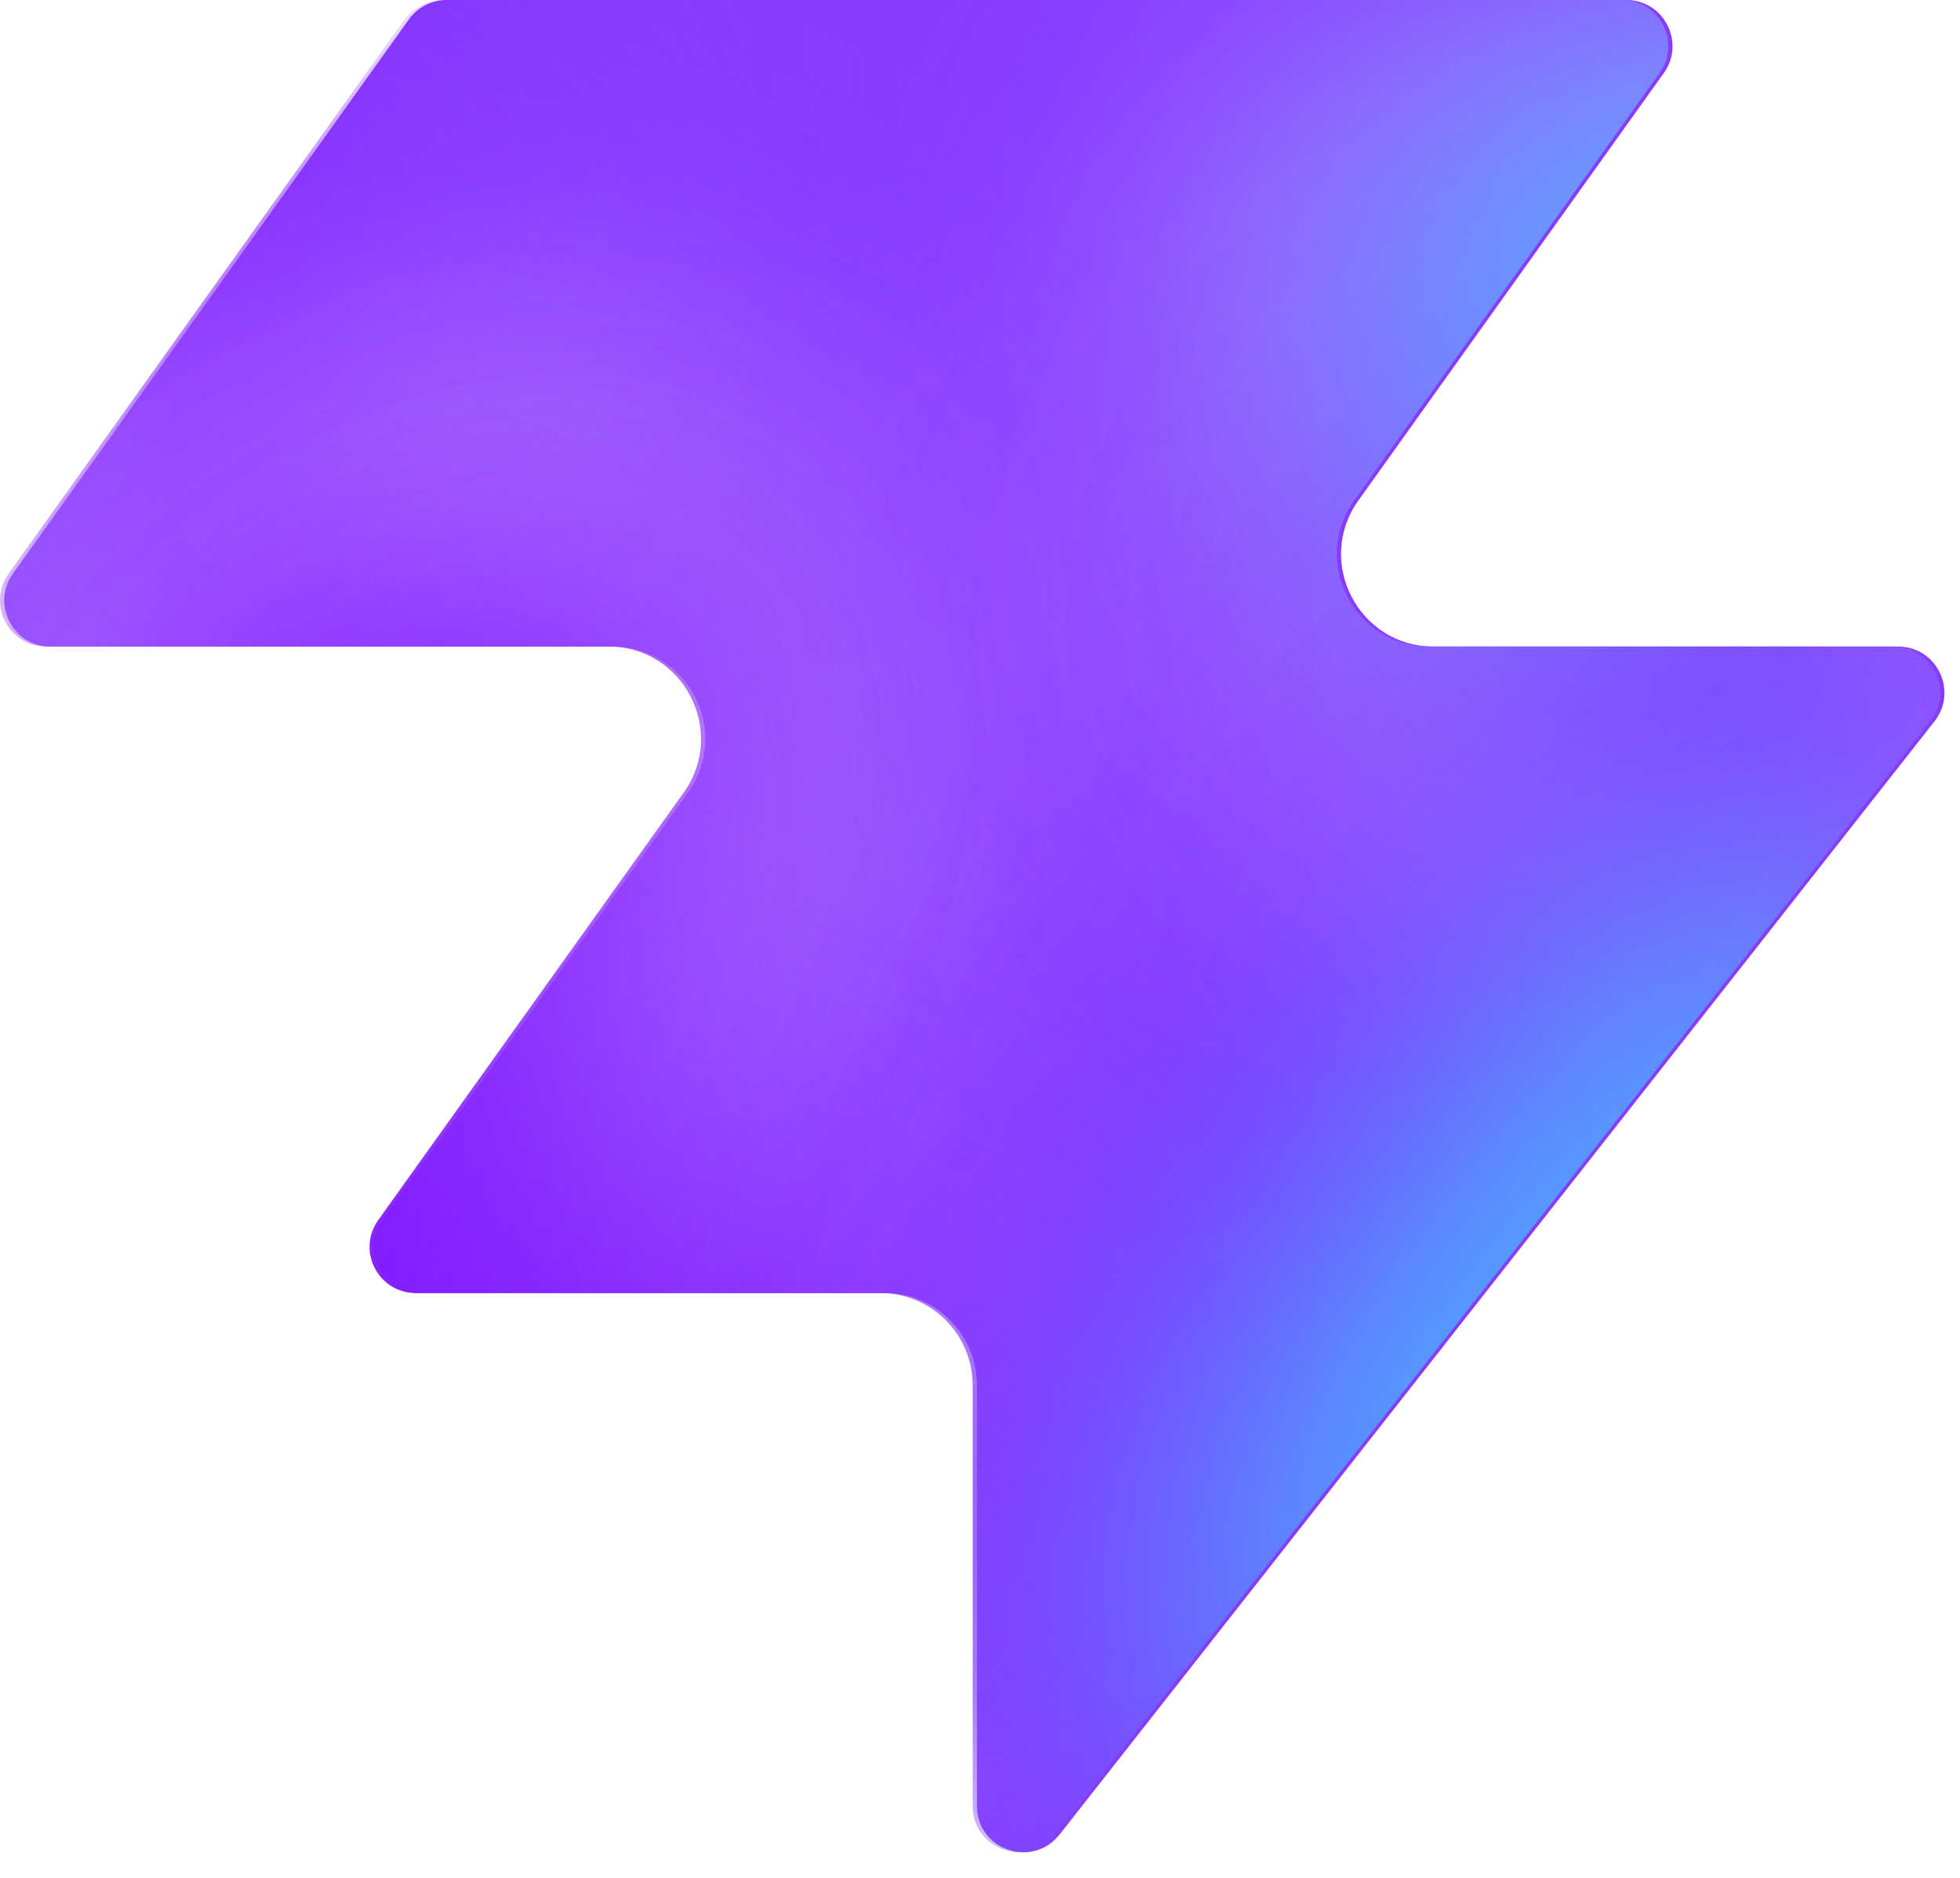
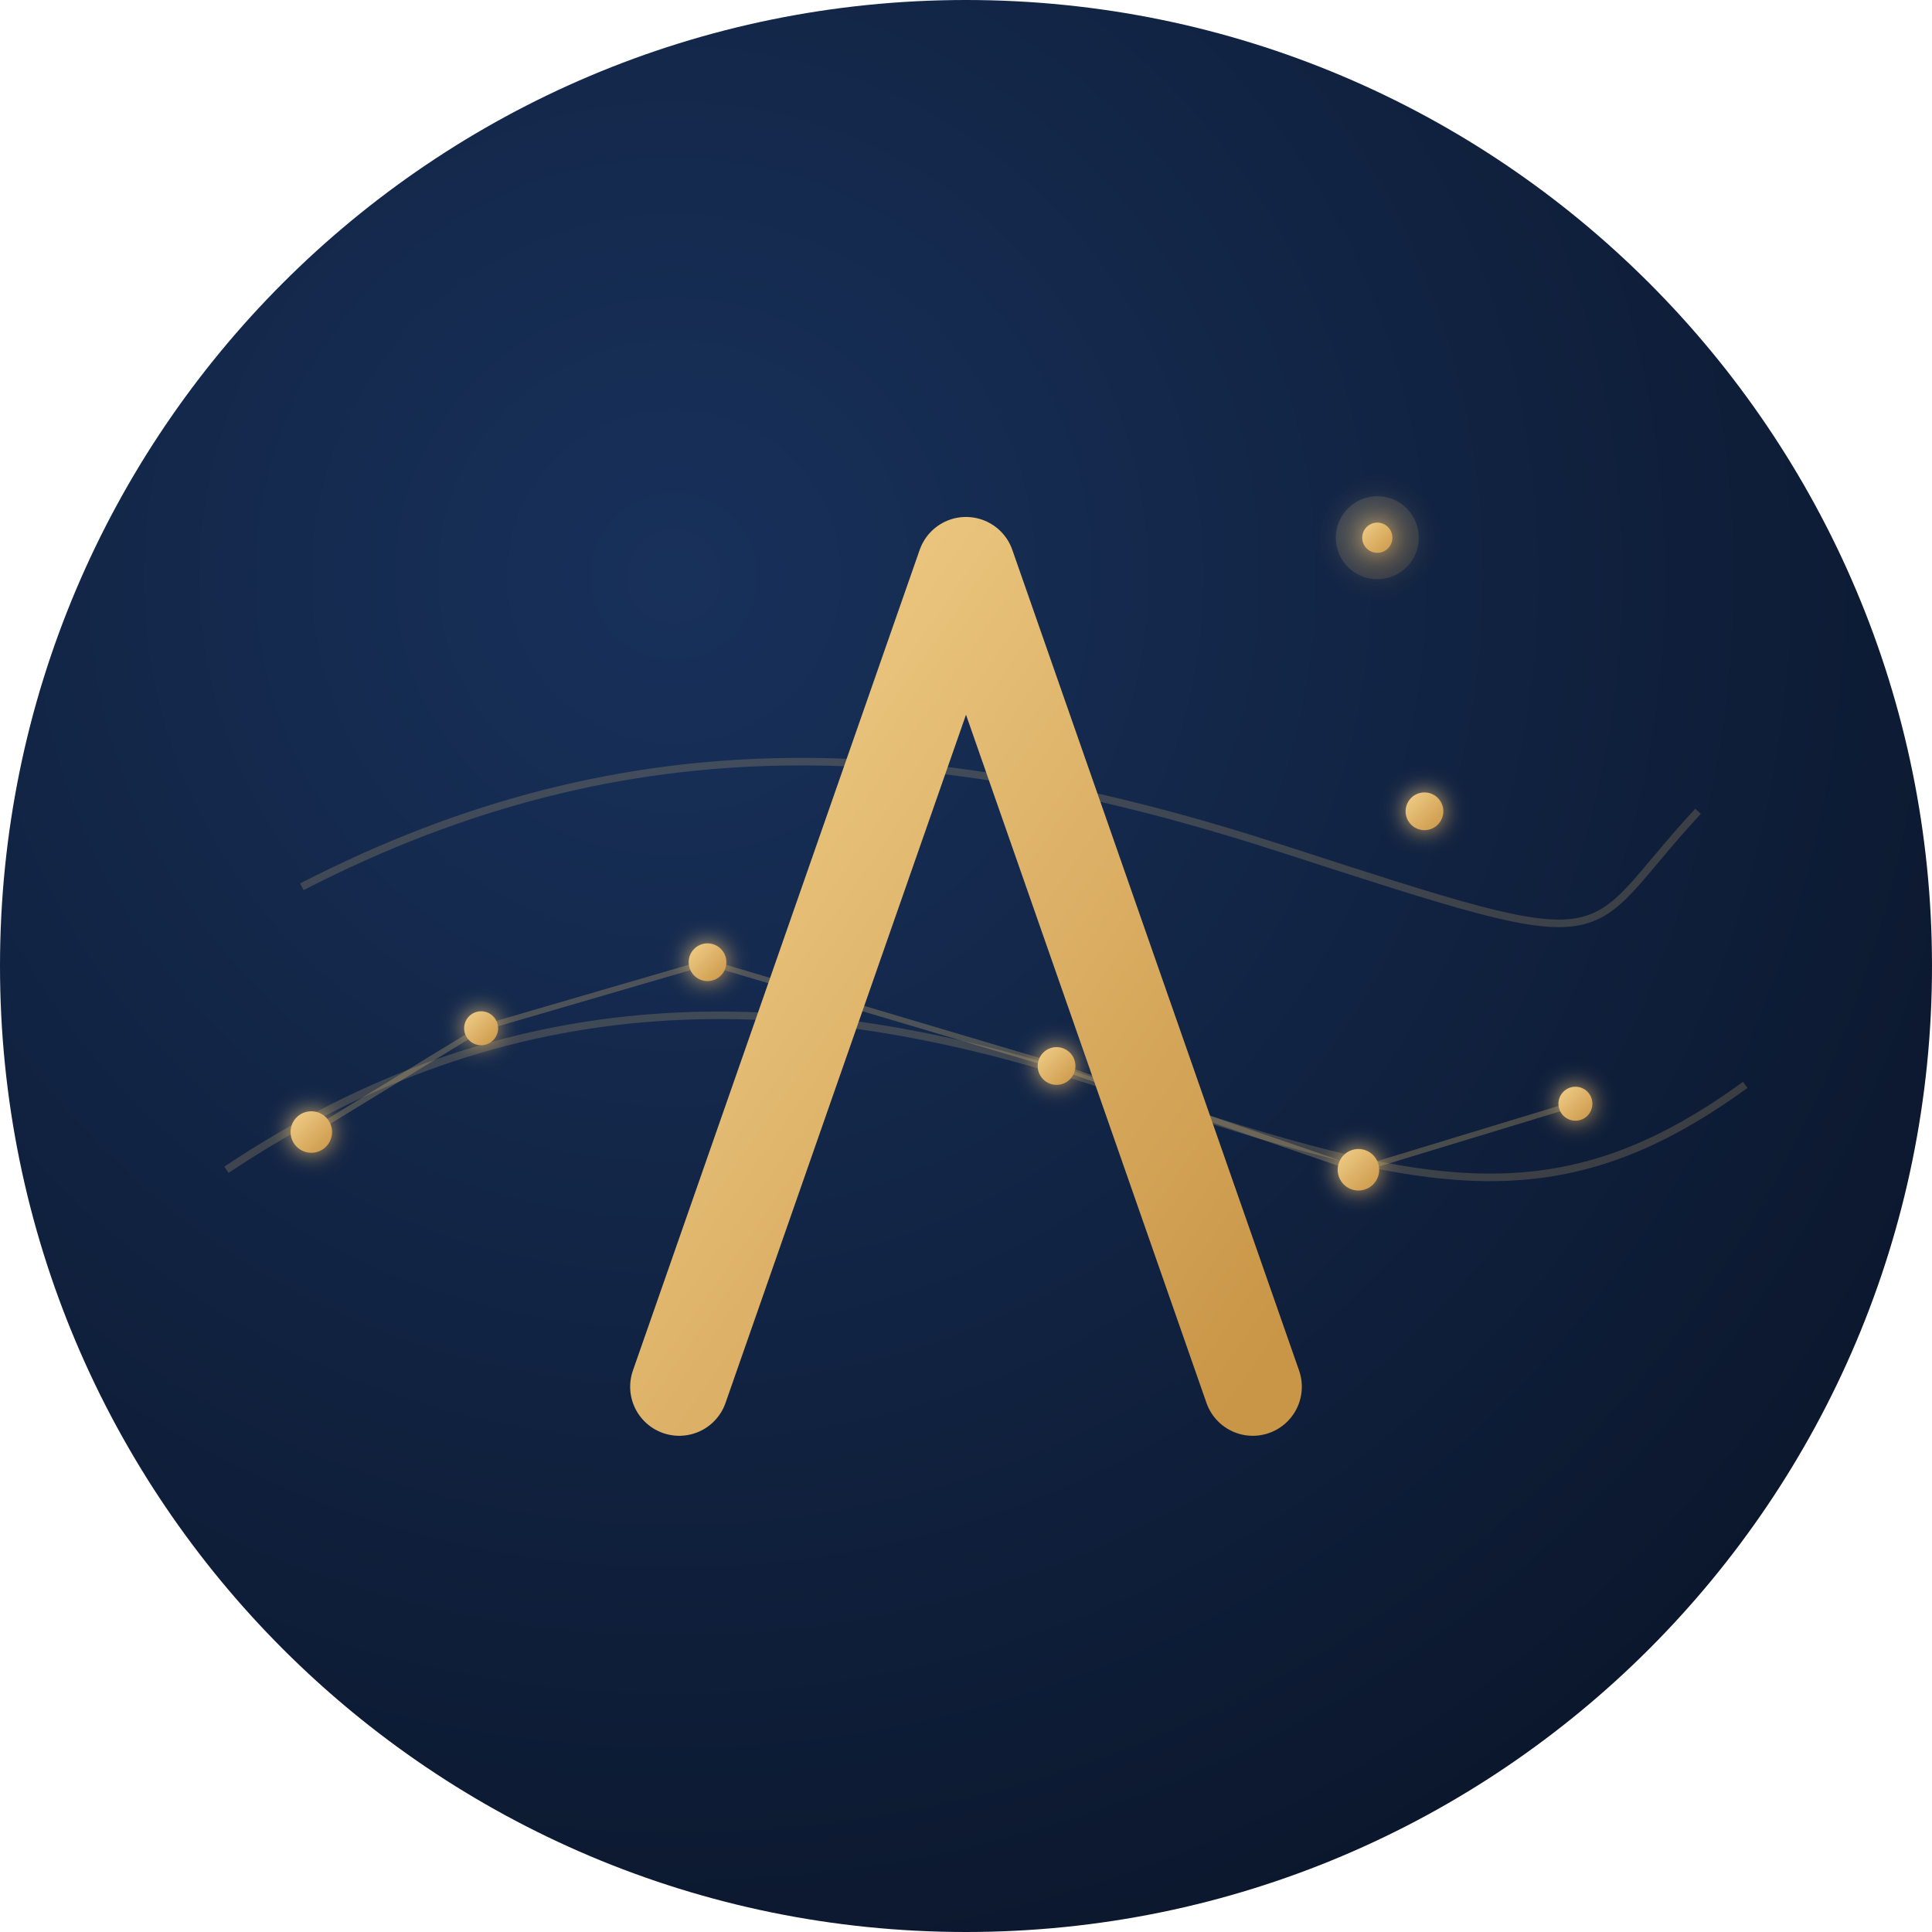
- <svg xmlns="http://www.w3.org/2000/svg" width="48" height="46" fill="none" viewBox="0 0 48 46">
-   <path fill="#863bff" d="M25.946 44.938c-.664.845-2.021.375-2.021-.698V33.937a2.26 2.26 0 0 0-2.262-2.262H10.287c-.92 0-1.456-1.04-.92-1.788l7.48-10.471c1.07-1.497 0-3.578-1.842-3.578H1.237c-.92 0-1.456-1.04-.92-1.788L10.013.474c.214-.297.556-.474.92-.474h28.894c.92 0 1.456 1.04.92 1.788l-7.48 10.471c-1.07 1.498 0 3.579 1.842 3.579h11.377c.943 0 1.473 1.088.89 1.83L25.947 44.94z" style="fill:#863bff;fill:color(display-p3 .525 .23 1);fill-opacity:1" />
-   <mask id="a" width="48" height="46" x="0" y="0" maskUnits="userSpaceOnUse" style="mask-type:alpha">
-     <path fill="#000" d="M25.842 44.938c-.664.844-2.021.375-2.021-.698V33.937a2.26 2.26 0 0 0-2.262-2.262H10.183c-.92 0-1.456-1.04-.92-1.788l7.48-10.471c1.07-1.498 0-3.579-1.842-3.579H1.133c-.92 0-1.456-1.04-.92-1.787L9.91.473c.214-.297.556-.474.92-.474h28.894c.92 0 1.456 1.04.92 1.788l-7.48 10.471c-1.07 1.498 0 3.578 1.842 3.578h11.377c.943 0 1.473 1.088.89 1.832L25.843 44.94z" style="fill:#000;fill-opacity:1" />
-   </mask>
-   <g mask="url(#a)">
-     <g filter="url(#b)">
-       <ellipse cx="5.508" cy="14.704" fill="#ede6ff" rx="5.508" ry="14.704" style="fill:#ede6ff;fill:color(display-p3 .927 .903 1);fill-opacity:1" transform="matrix(.00324 1 1 -.00324 -4.47 31.516)" />
-     </g>
-     <g filter="url(#c)">
-       <ellipse cx="10.399" cy="29.851" fill="#ede6ff" rx="10.399" ry="29.851" style="fill:#ede6ff;fill:color(display-p3 .927 .903 1);fill-opacity:1" transform="matrix(.00324 1 1 -.00324 -39.328 7.883)" />
-     </g>
-     <g filter="url(#d)">
-       <ellipse cx="5.508" cy="30.487" fill="#7e14ff" rx="5.508" ry="30.487" style="fill:#7e14ff;fill:color(display-p3 .492 .077 1);fill-opacity:1" transform="rotate(89.814 -25.913 -14.639)scale(1 -1)" />
-     </g>
-     <g filter="url(#e)">
-       <ellipse cx="5.508" cy="30.599" fill="#7e14ff" rx="5.508" ry="30.599" style="fill:#7e14ff;fill:color(display-p3 .492 .077 1);fill-opacity:1" transform="rotate(89.814 -32.644 -3.334)scale(1 -1)" />
-     </g>
-     <g filter="url(#f)">
-       <ellipse cx="5.508" cy="30.599" fill="#7e14ff" rx="5.508" ry="30.599" style="fill:#7e14ff;fill:color(display-p3 .492 .077 1);fill-opacity:1" transform="matrix(.00324 1 1 -.00324 -34.34 30.47)" />
-     </g>
-     <g filter="url(#g)">
-       <ellipse cx="14.072" cy="22.078" fill="#ede6ff" rx="14.072" ry="22.078" style="fill:#ede6ff;fill:color(display-p3 .927 .903 1);fill-opacity:1" transform="rotate(93.35 24.506 48.493)scale(-1 1)" />
-     </g>
-     <g filter="url(#h)">
-       <ellipse cx="3.47" cy="21.501" fill="#7e14ff" rx="3.47" ry="21.501" style="fill:#7e14ff;fill:color(display-p3 .492 .077 1);fill-opacity:1" transform="rotate(89.009 28.708 47.59)scale(-1 1)" />
-     </g>
-     <g filter="url(#i)">
-       <ellipse cx="3.47" cy="21.501" fill="#7e14ff" rx="3.47" ry="21.501" style="fill:#7e14ff;fill:color(display-p3 .492 .077 1);fill-opacity:1" transform="rotate(89.009 28.708 47.59)scale(-1 1)" />
-     </g>
-     <g filter="url(#j)">
-       <ellipse cx=".387" cy="8.972" fill="#7e14ff" rx="4.407" ry="29.108" style="fill:#7e14ff;fill:color(display-p3 .492 .077 1);fill-opacity:1" transform="rotate(39.51 .387 8.972)" />
-     </g>
-     <g filter="url(#k)">
-       <ellipse cx="47.523" cy="-6.092" fill="#7e14ff" rx="4.407" ry="29.108" style="fill:#7e14ff;fill:color(display-p3 .492 .077 1);fill-opacity:1" transform="rotate(37.892 47.523 -6.092)" />
-     </g>
-     <g filter="url(#l)">
-       <ellipse cx="41.412" cy="6.333" fill="#47bfff" rx="5.971" ry="9.665" style="fill:#47bfff;fill:color(display-p3 .28 .748 1);fill-opacity:1" transform="rotate(37.892 41.412 6.333)" />
-     </g>
-     <g filter="url(#m)">
-       <ellipse cx="-1.879" cy="38.332" fill="#7e14ff" rx="4.407" ry="29.108" style="fill:#7e14ff;fill:color(display-p3 .492 .077 1);fill-opacity:1" transform="rotate(37.892 -1.88 38.332)" />
-     </g>
-     <g filter="url(#n)">
-       <ellipse cx="-1.879" cy="38.332" fill="#7e14ff" rx="4.407" ry="29.108" style="fill:#7e14ff;fill:color(display-p3 .492 .077 1);fill-opacity:1" transform="rotate(37.892 -1.88 38.332)" />
-     </g>
-     <g filter="url(#o)">
-       <ellipse cx="35.651" cy="29.907" fill="#7e14ff" rx="4.407" ry="29.108" style="fill:#7e14ff;fill:color(display-p3 .492 .077 1);fill-opacity:1" transform="rotate(37.892 35.651 29.907)" />
-     </g>
-     <g filter="url(#p)">
-       <ellipse cx="38.418" cy="32.4" fill="#47bfff" rx="5.971" ry="15.297" style="fill:#47bfff;fill:color(display-p3 .28 .748 1);fill-opacity:1" transform="rotate(37.892 38.418 32.4)" />
-     </g>
-   </g>
+ <svg xmlns="http://www.w3.org/2000/svg" width="1024" height="1024" viewBox="0 0 1024 1024" role="img" aria-label="Stella monogram">
  <defs>
-     <filter id="b" width="60.045" height="41.654" x="-19.77" y="16.149" color-interpolation-filters="sRGB" filterUnits="userSpaceOnUse">
-       <feFlood flood-opacity="0" result="BackgroundImageFix" />
-       <feBlend in="SourceGraphic" in2="BackgroundImageFix" result="shape" />
-       <feGaussianBlur result="effect1_foregroundBlur_2002_17158" stdDeviation="7.659" />
-     </filter>
-     <filter id="c" width="90.34" height="51.437" x="-54.613" y="-7.533" color-interpolation-filters="sRGB" filterUnits="userSpaceOnUse">
-       <feFlood flood-opacity="0" result="BackgroundImageFix" />
-       <feBlend in="SourceGraphic" in2="BackgroundImageFix" result="shape" />
-       <feGaussianBlur result="effect1_foregroundBlur_2002_17158" stdDeviation="7.659" />
-     </filter>
-     <filter id="d" width="79.355" height="29.4" x="-49.64" y="2.03" color-interpolation-filters="sRGB" filterUnits="userSpaceOnUse">
-       <feFlood flood-opacity="0" result="BackgroundImageFix" />
-       <feBlend in="SourceGraphic" in2="BackgroundImageFix" result="shape" />
-       <feGaussianBlur result="effect1_foregroundBlur_2002_17158" stdDeviation="4.596" />
-     </filter>
-     <filter id="e" width="79.579" height="29.4" x="-45.045" y="20.029" color-interpolation-filters="sRGB" filterUnits="userSpaceOnUse">
-       <feFlood flood-opacity="0" result="BackgroundImageFix" />
-       <feBlend in="SourceGraphic" in2="BackgroundImageFix" result="shape" />
-       <feGaussianBlur result="effect1_foregroundBlur_2002_17158" stdDeviation="4.596" />
-     </filter>
-     <filter id="f" width="79.579" height="29.4" x="-43.513" y="21.178" color-interpolation-filters="sRGB" filterUnits="userSpaceOnUse">
-       <feFlood flood-opacity="0" result="BackgroundImageFix" />
-       <feBlend in="SourceGraphic" in2="BackgroundImageFix" result="shape" />
-       <feGaussianBlur result="effect1_foregroundBlur_2002_17158" stdDeviation="4.596" />
-     </filter>
-     <filter id="g" width="74.749" height="58.852" x="15.756" y="-17.901" color-interpolation-filters="sRGB" filterUnits="userSpaceOnUse">
-       <feFlood flood-opacity="0" result="BackgroundImageFix" />
-       <feBlend in="SourceGraphic" in2="BackgroundImageFix" result="shape" />
-       <feGaussianBlur result="effect1_foregroundBlur_2002_17158" stdDeviation="7.659" />
-     </filter>
-     <filter id="h" width="61.377" height="25.362" x="23.548" y="2.284" color-interpolation-filters="sRGB" filterUnits="userSpaceOnUse">
-       <feFlood flood-opacity="0" result="BackgroundImageFix" />
-       <feBlend in="SourceGraphic" in2="BackgroundImageFix" result="shape" />
-       <feGaussianBlur result="effect1_foregroundBlur_2002_17158" stdDeviation="4.596" />
-     </filter>
-     <filter id="i" width="61.377" height="25.362" x="23.548" y="2.284" color-interpolation-filters="sRGB" filterUnits="userSpaceOnUse">
-       <feFlood flood-opacity="0" result="BackgroundImageFix" />
-       <feBlend in="SourceGraphic" in2="BackgroundImageFix" result="shape" />
-       <feGaussianBlur result="effect1_foregroundBlur_2002_17158" stdDeviation="4.596" />
-     </filter>
-     <filter id="j" width="56.045" height="63.649" x="-27.636" y="-22.853" color-interpolation-filters="sRGB" filterUnits="userSpaceOnUse">
-       <feFlood flood-opacity="0" result="BackgroundImageFix" />
-       <feBlend in="SourceGraphic" in2="BackgroundImageFix" result="shape" />
-       <feGaussianBlur result="effect1_foregroundBlur_2002_17158" stdDeviation="4.596" />
-     </filter>
-     <filter id="k" width="54.814" height="64.646" x="20.116" y="-38.415" color-interpolation-filters="sRGB" filterUnits="userSpaceOnUse">
-       <feFlood flood-opacity="0" result="BackgroundImageFix" />
-       <feBlend in="SourceGraphic" in2="BackgroundImageFix" result="shape" />
-       <feGaussianBlur result="effect1_foregroundBlur_2002_17158" stdDeviation="4.596" />
-     </filter>
-     <filter id="l" width="33.541" height="35.313" x="24.641" y="-11.323" color-interpolation-filters="sRGB" filterUnits="userSpaceOnUse">
-       <feFlood flood-opacity="0" result="BackgroundImageFix" />
-       <feBlend in="SourceGraphic" in2="BackgroundImageFix" result="shape" />
-       <feGaussianBlur result="effect1_foregroundBlur_2002_17158" stdDeviation="4.596" />
-     </filter>
-     <filter id="m" width="54.814" height="64.646" x="-29.286" y="6.009" color-interpolation-filters="sRGB" filterUnits="userSpaceOnUse">
-       <feFlood flood-opacity="0" result="BackgroundImageFix" />
-       <feBlend in="SourceGraphic" in2="BackgroundImageFix" result="shape" />
-       <feGaussianBlur result="effect1_foregroundBlur_2002_17158" stdDeviation="4.596" />
-     </filter>
-     <filter id="n" width="54.814" height="64.646" x="-29.286" y="6.009" color-interpolation-filters="sRGB" filterUnits="userSpaceOnUse">
-       <feFlood flood-opacity="0" result="BackgroundImageFix" />
-       <feBlend in="SourceGraphic" in2="BackgroundImageFix" result="shape" />
-       <feGaussianBlur result="effect1_foregroundBlur_2002_17158" stdDeviation="4.596" />
-     </filter>
-     <filter id="o" width="54.814" height="64.646" x="8.244" y="-2.416" color-interpolation-filters="sRGB" filterUnits="userSpaceOnUse">
-       <feFlood flood-opacity="0" result="BackgroundImageFix" />
-       <feBlend in="SourceGraphic" in2="BackgroundImageFix" result="shape" />
-       <feGaussianBlur result="effect1_foregroundBlur_2002_17158" stdDeviation="4.596" />
-     </filter>
-     <filter id="p" width="39.409" height="43.623" x="18.713" y="10.588" color-interpolation-filters="sRGB" filterUnits="userSpaceOnUse">
-       <feFlood flood-opacity="0" result="BackgroundImageFix" />
-       <feBlend in="SourceGraphic" in2="BackgroundImageFix" result="shape" />
-       <feGaussianBlur result="effect1_foregroundBlur_2002_17158" stdDeviation="4.596" />
+     <radialGradient id="bg" cx="35%" cy="30%" r="90%">
+       <stop offset="0%" stop-color="#18315b" />
+       <stop offset="70%" stop-color="#0d1b34" />
+       <stop offset="100%" stop-color="#091223" />
+     </radialGradient>
+     <linearGradient id="gold" x1="0%" y1="0%" x2="100%" y2="100%">
+       <stop offset="0%" stop-color="#f2d08b" />
+       <stop offset="100%" stop-color="#c99546" />
+     </linearGradient>
+     <filter id="glow" x="-30%" y="-30%" width="160%" height="160%">
+       <feGaussianBlur stdDeviation="6" result="blur" />
+       <feMerge>
+         <feMergeNode in="blur" />
+         <feMergeNode in="SourceGraphic" />
+       </feMerge>
    </filter>
  </defs>
+   <circle cx="512" cy="512" r="512" fill="url(#bg)" />
+   <g fill="none" stroke="#f0c979" stroke-opacity="0.20" stroke-width="4">
+     <path d="M120 620 C 270 520, 420 520, 585 575 S 822 650, 925 575" />
+     <path d="M160 470 C 335 380, 495 390, 680 450 S 835 500, 900 430" />
+   </g>
+   <g stroke="#f0c979" stroke-opacity="0.26" stroke-width="3">
+     <line x1="165" y1="600" x2="255" y2="545" />
+     <line x1="255" y1="545" x2="375" y2="510" />
+     <line x1="375" y1="510" x2="560" y2="565" />
+     <line x1="560" y1="565" x2="720" y2="620" />
+     <line x1="720" y1="620" x2="835" y2="585" />
+   </g>
+   <g fill="url(#gold)" filter="url(#glow)">
+     <circle cx="165" cy="600" r="11" />
+     <circle cx="255" cy="545" r="9" />
+     <circle cx="375" cy="510" r="10" />
+     <circle cx="560" cy="565" r="10" />
+     <circle cx="720" cy="620" r="11" />
+     <circle cx="835" cy="585" r="9" />
+     <circle cx="755" cy="430" r="10" />
+   </g>
+   <g fill="none" stroke="url(#gold)" stroke-width="52" stroke-linecap="round" stroke-linejoin="round">
+     <path d="M360 735 L512 300 L664 735" />
+     <path d="M423 565 L601 565" />
+   </g>
+   <g fill="url(#gold)" filter="url(#glow)">
+     <circle cx="730" cy="285" r="8" />
+     <circle cx="730" cy="285" r="22" fill-opacity="0.15" />
+   </g>
</svg>
